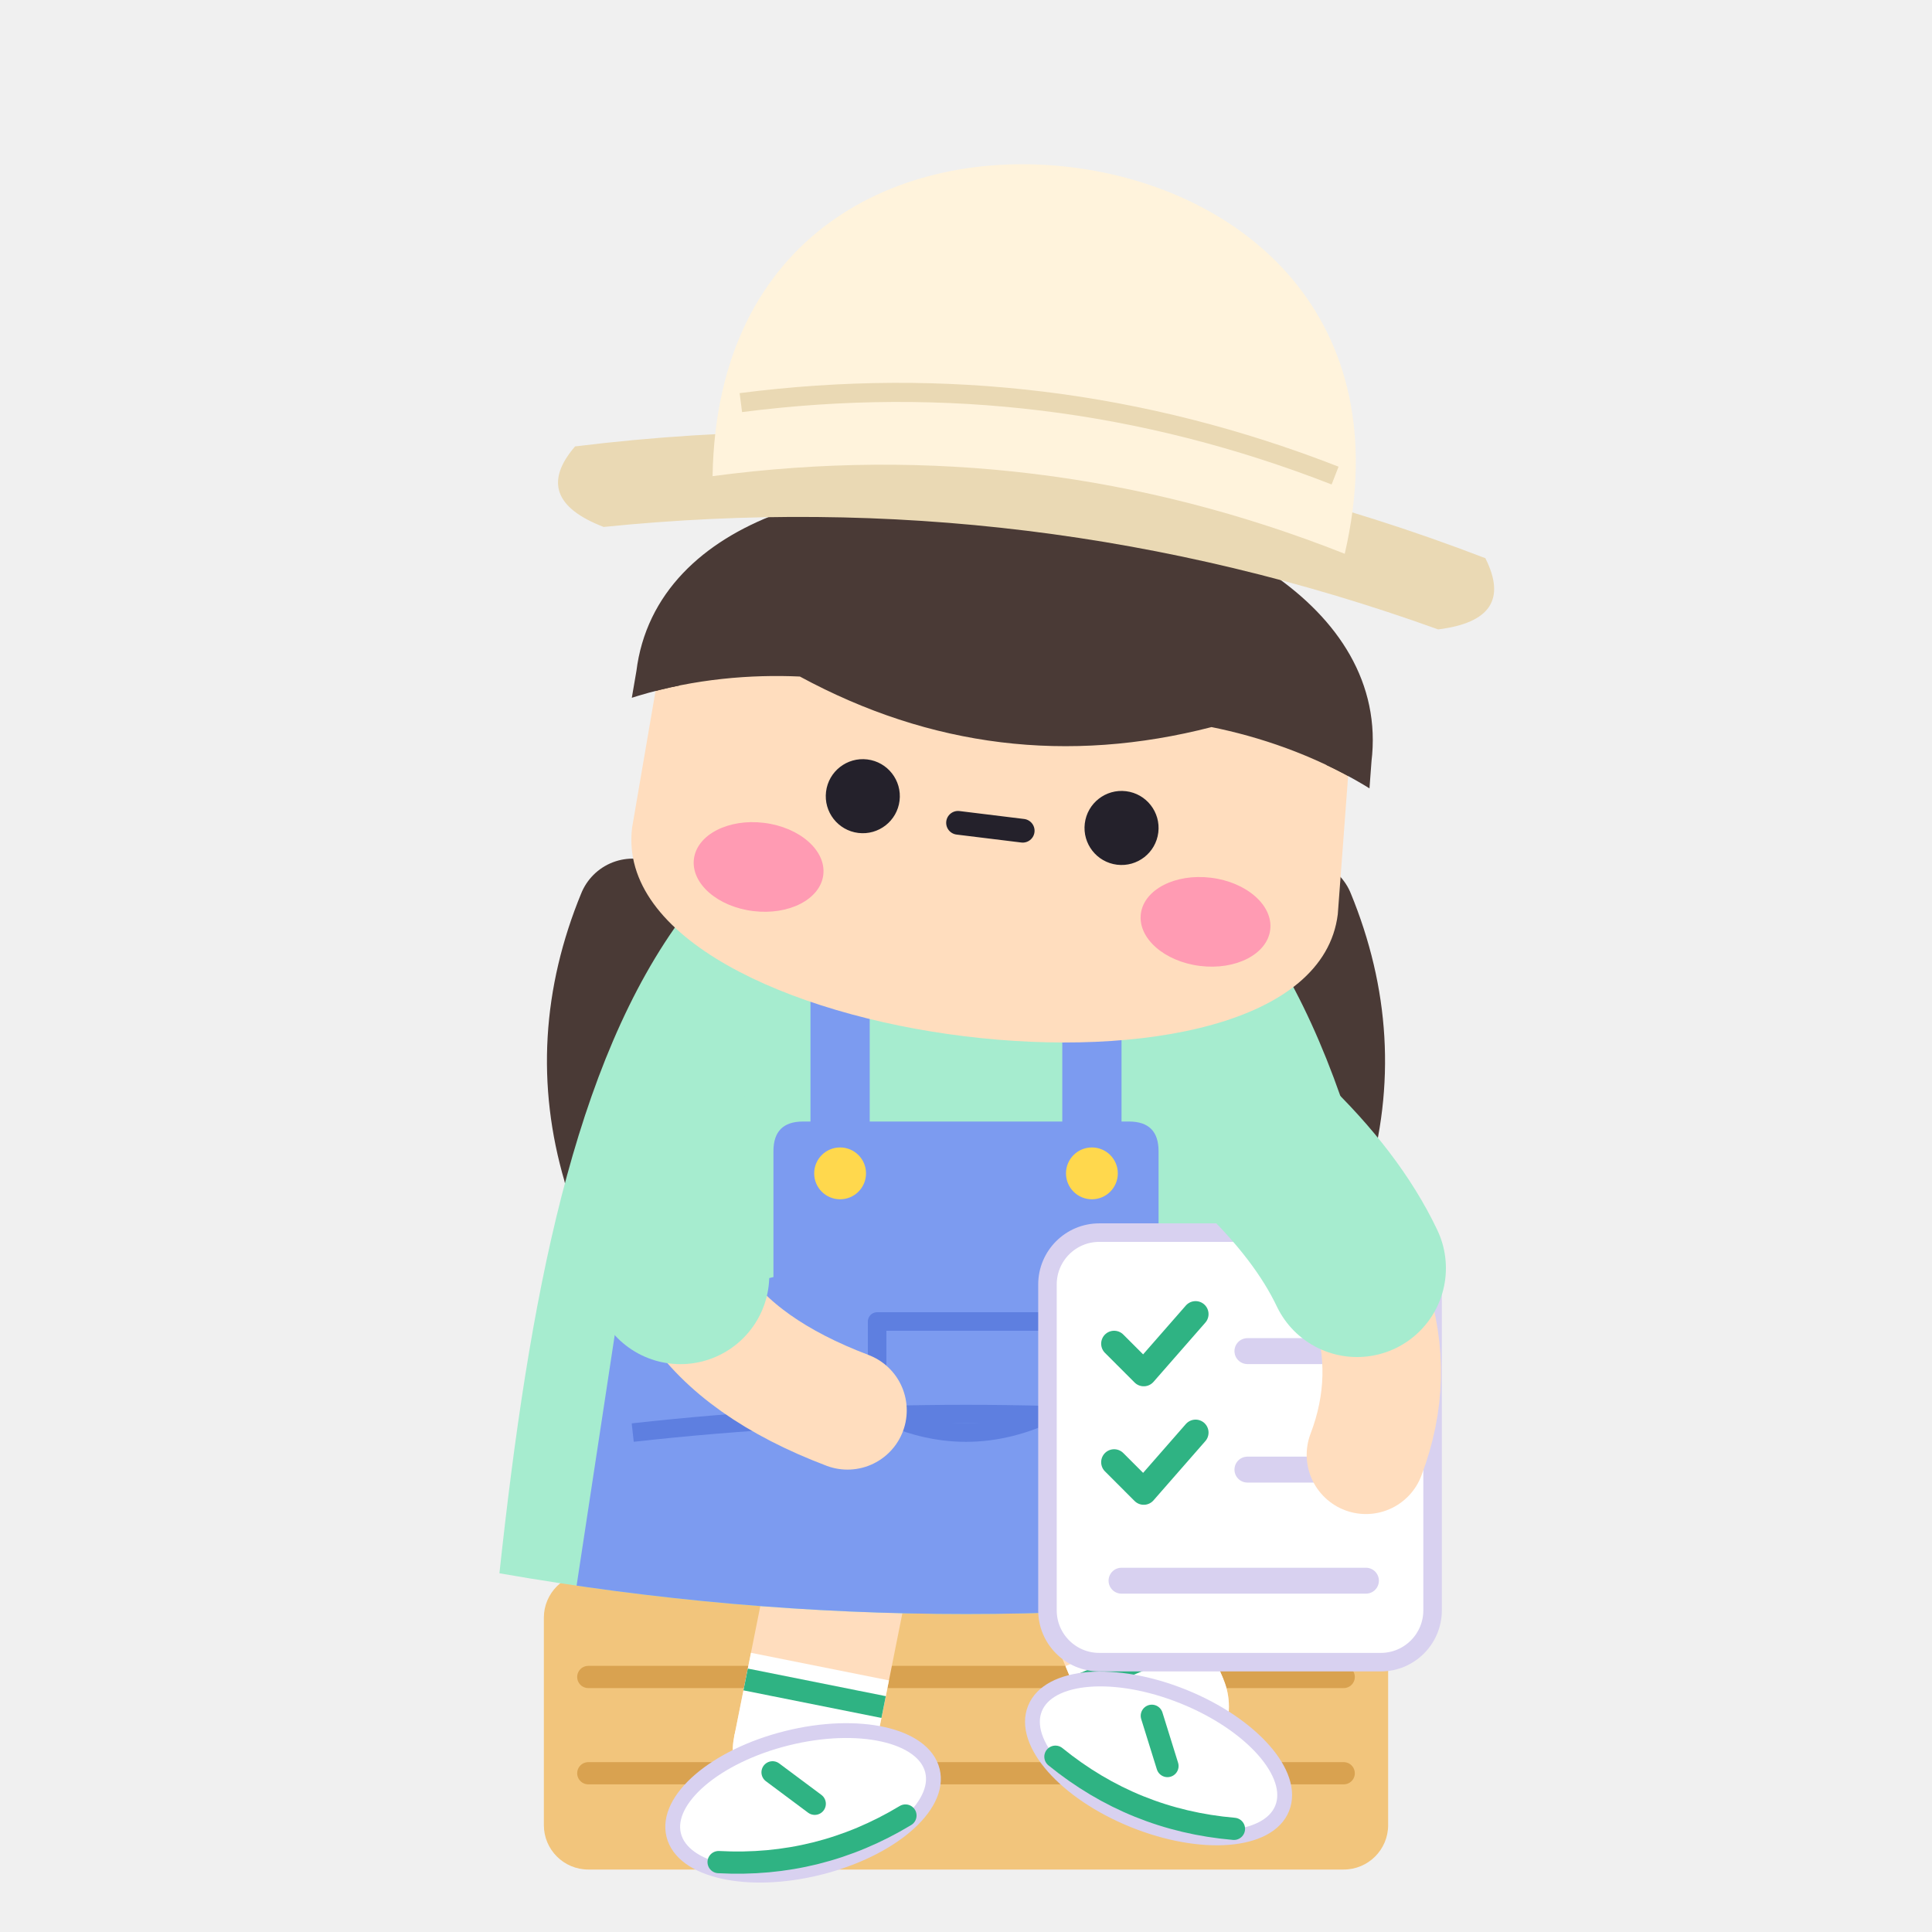
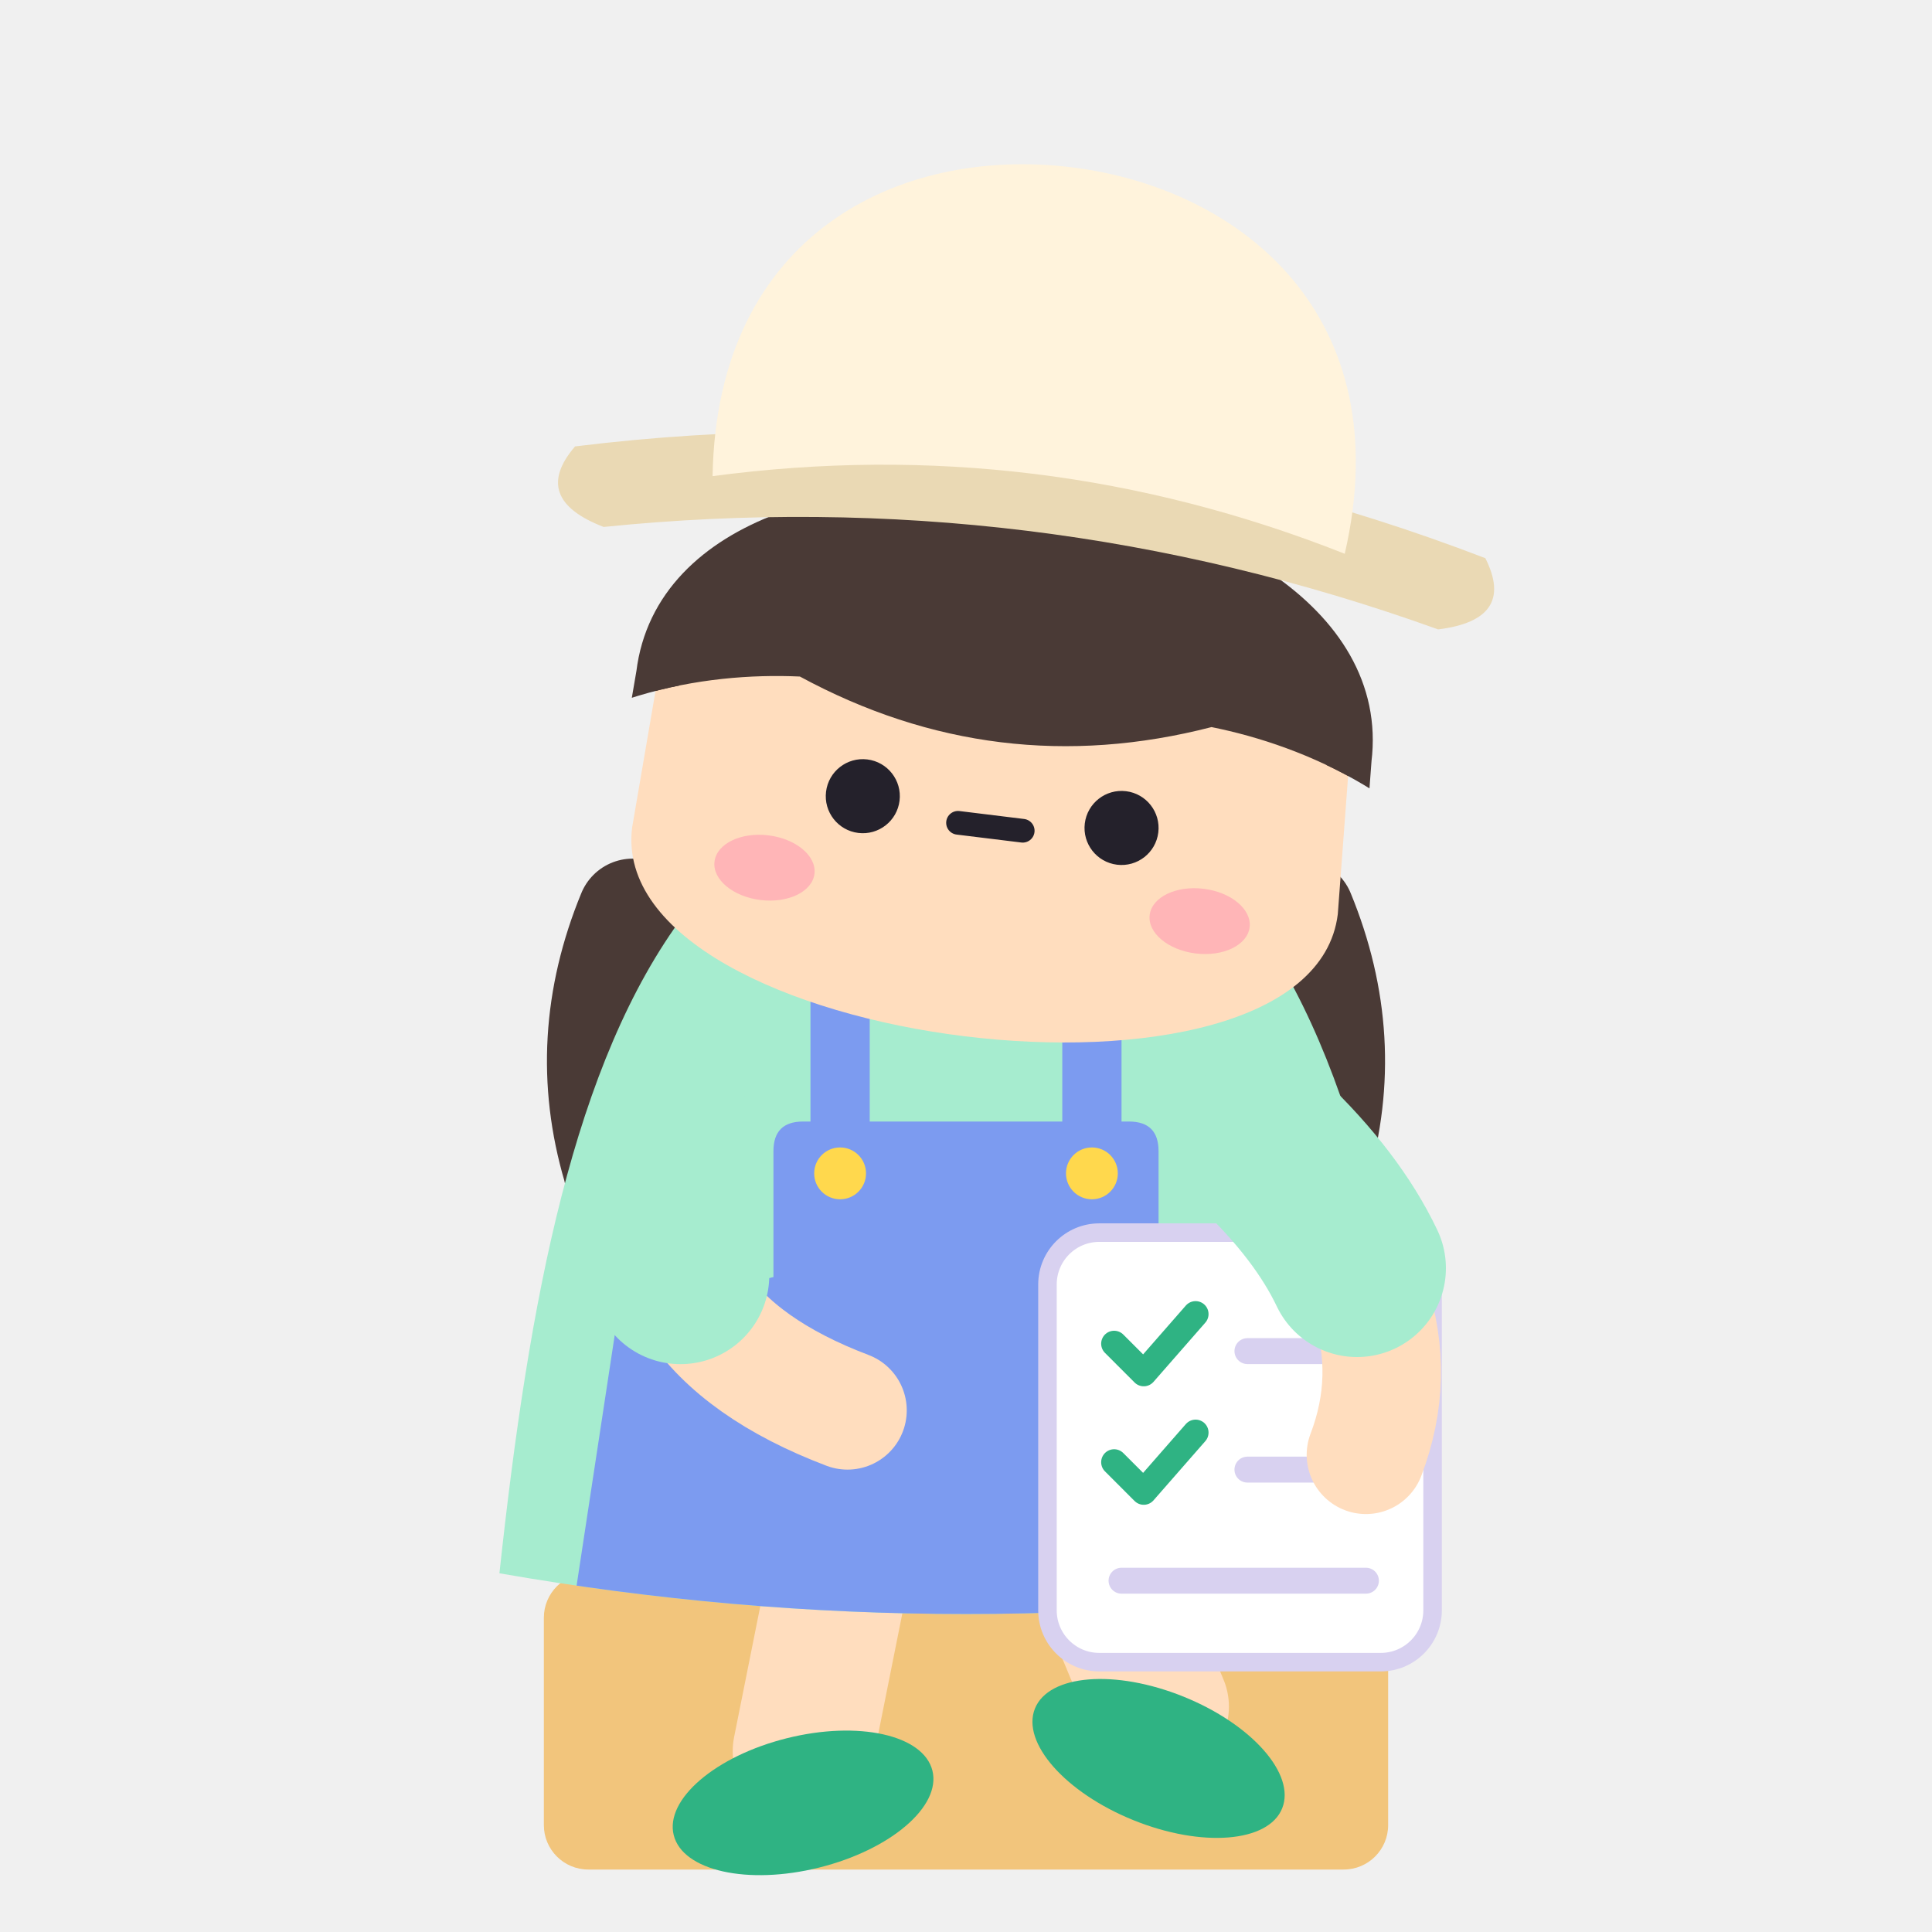
<svg xmlns="http://www.w3.org/2000/svg" viewBox="0 0 480 480" width="480" height="480">
  <g transform="translate(240 470) scale(0.92) translate(-240 -470)">
    <rect x="126" y="384" width="228" height="80" rx="12" fill="#F2C57C" />
-     <path d="M138 412 h204 M138 438 h204" stroke="#D9A250" stroke-width="6" stroke-linecap="round" />
    <g>
      <path d="M208 372 L196 432" stroke="#FFDDBE" stroke-width="38" stroke-linecap="round" />
-       <path d="M200.56 409.2 L196 432" stroke="#FFFFFF" stroke-width="38" />
-       <circle cx="196" cy="432" r="19" fill="#FFFFFF" />
-       <path d="M217.751 420.126 L180.489 412.674" stroke="#2FB383" stroke-width="6" />
      <g transform="rotate(-14 196 446)">
-         <ellipse cx="196" cy="446" rx="36" ry="18" fill="#FFFFFF" stroke="#D8D1F0" stroke-width="4" />
-         <path d="M170 456 q26 8 52 0" stroke="#2FB383" stroke-width="6" stroke-linecap="round" fill="none" />
-         <path d="M190 436 l9 11" stroke="#2FB383" stroke-width="6" stroke-linecap="round" />
+         <ellipse cx="196" cy="446" rx="36" ry="18" fill="#2FB383" />
      </g>
      <path d="M272 372 L292 420" stroke="#FFDDBE" stroke-width="38" stroke-linecap="round" />
-       <path d="M284.4 401.76 L292 420" stroke="#FFFFFF" stroke-width="38" />
-       <circle cx="292" cy="420" r="19" fill="#FFFFFF" />
-       <path d="M304.338 400.212 L269.262 414.828" stroke="#2FB383" stroke-width="6" />
      <g transform="rotate(22 292 434)">
-         <ellipse cx="292" cy="434" rx="36" ry="18" fill="#FFFFFF" stroke="#D8D1F0" stroke-width="4" />
-         <path d="M266 444 q26 8 52 0" stroke="#2FB383" stroke-width="6" stroke-linecap="round" fill="none" />
-         <path d="M286 424 l9 11" stroke="#2FB383" stroke-width="6" stroke-linecap="round" />
+         <ellipse cx="292" cy="434" rx="36" ry="18" fill="#2FB383" />
      </g>
      <g transform="translate(0 0) rotate(0 240 384)">
        <path d="M150 206 q-14 34 -4 68 q6 24 -6 44" stroke="#4A3A36" stroke-width="30" stroke-linecap="round" fill="none" />
-         <rect x="130" y="296" width="36" height="16" rx="8" fill="#FF7A59" />
        <path d="M330 206 q14 34 4 68 q-6 24 6 44" stroke="#4A3A36" stroke-width="30" stroke-linecap="round" fill="none" />
-         <rect x="314" y="296" width="36" height="16" rx="8" fill="#FF7A59" />
        <clipPath id="c10">
          <path d="M164 206 C134 246 122 310 114 384 Q240 406 366 384 C358 310 346 246 316 206 Z" />
        </clipPath>
        <path d="M164 206 C134 246 122 310 114 384 Q240 406 366 384 C358 310 346 246 316 206 Z" fill="#A6ECCF" />
        <g clip-path="url(#c10)">
          <path d="M206 214 V270 M274 214 V270" stroke="#7C9BF0" stroke-width="16" stroke-linecap="round" />
          <path d="M196 262 H284 Q292 262 292 270 V304 L334 314 L348 406 H132 L146 314 L188 304 V270 Q188 262 196 262 Z" fill="#7C9BF0" />
          <circle cx="206" cy="276" r="7" fill="#FFD84D" />
          <circle cx="274" cy="276" r="7" fill="#FFD84D" />
-           <path d="M216 316 H264 V340 Q240 352 216 340 Z" fill="none" stroke="#5E7FE0" stroke-width="5" stroke-linejoin="round" />
-           <path d="M150 346 Q240 336 330 346" stroke="#5E7FE0" stroke-width="5" fill="none" />
        </g>
        <g transform="rotate(7 240 236)">
          <path d="M146 152 C146 78 334 78 334 152 L336 194 C336 254 144 254 144 194 Z" fill="#FFDDBE" />
          <clipPath id="htoey">
            <path d="M100 40 H380 V190 C356 160 322 150 296 148 Q240 170 184 148 C158 150 124 160 100 190 Z" />
          </clipPath>
          <path d="M146 152 C146 78 334 78 334 152 L336 194 C336 254 144 254 144 194 Z" fill="#4A3A36" stroke="#4A3A36" stroke-width="12" stroke-linejoin="round" clip-path="url(#htoey)" />
          <g transform="translate(240 92) scale(0.86) translate(-240 -130)">
            <path d="M96 132 Q240 96 384 132 Q396 150 372 156 Q240 126 108 156 Q84 150 96 132 Z" fill="#EAD9B4" />
            <path d="M140 136 C132 60 186 26 240 26 C294 26 348 60 340 136 Q240 110 140 136 Z" fill="#FFF3DC" />
-             <path d="M146 112 Q240 88 334 112" stroke="#EAD9B4" stroke-width="6" fill="none" />
          </g>
          <g transform="translate(240 178) scale(0.8) translate(-240 -262)">
-             <ellipse cx="164" cy="290" rx="22" ry="15" fill="#FF8FB1" opacity="0.85" />
-             <ellipse cx="316" cy="290" rx="22" ry="15" fill="#FF8FB1" opacity="0.85" />
+             <ellipse cx="166" cy="290" rx="17" ry="11" fill="#FF8FB1" opacity="0.51" />
+             <ellipse cx="314" cy="290" rx="17" ry="11" fill="#FF8FB1" opacity="0.51" />
            <path d="M229 267 h22" stroke="#24212B" stroke-width="8" stroke-linecap="round" />
            <circle cx="196" cy="262" r="12.5" fill="#24212B" />
            <circle cx="284" cy="262" r="12.5" fill="#24212B" />
          </g>
        </g>
        <rect x="262" y="292" width="104" height="116" rx="14" fill="#FFFFFF" stroke="#D8D1F0" stroke-width="5" />
        <path d="M280 322 l8 8 l14 -16 M280 354 l8 8 l14 -16" stroke="#2FB383" stroke-width="7" fill="none" stroke-linecap="round" stroke-linejoin="round" />
        <path d="M316 324 h34 M316 356 h34 M282 386 h66" stroke="#D8D1F0" stroke-width="7" stroke-linecap="round" />
        <path d="M320 268 Q364.0 310.0 348 352" stroke="#FFDDBE" stroke-width="32" stroke-linecap="round" fill="none" />
        <path d="M320 268 Q337.6 284.8 345.6 301.6" stroke="#A6ECCF" stroke-width="48" stroke-linecap="round" fill="none" />
        <path d="M160 268 Q150.0 318.0 208 340" stroke="#FFDDBE" stroke-width="32" stroke-linecap="round" fill="none" />
        <path d="M160 268 Q156.0 288.0 162.88 303.52" stroke="#A6ECCF" stroke-width="48" stroke-linecap="round" fill="none" />
      </g>
    </g>
  </g>
</svg>
